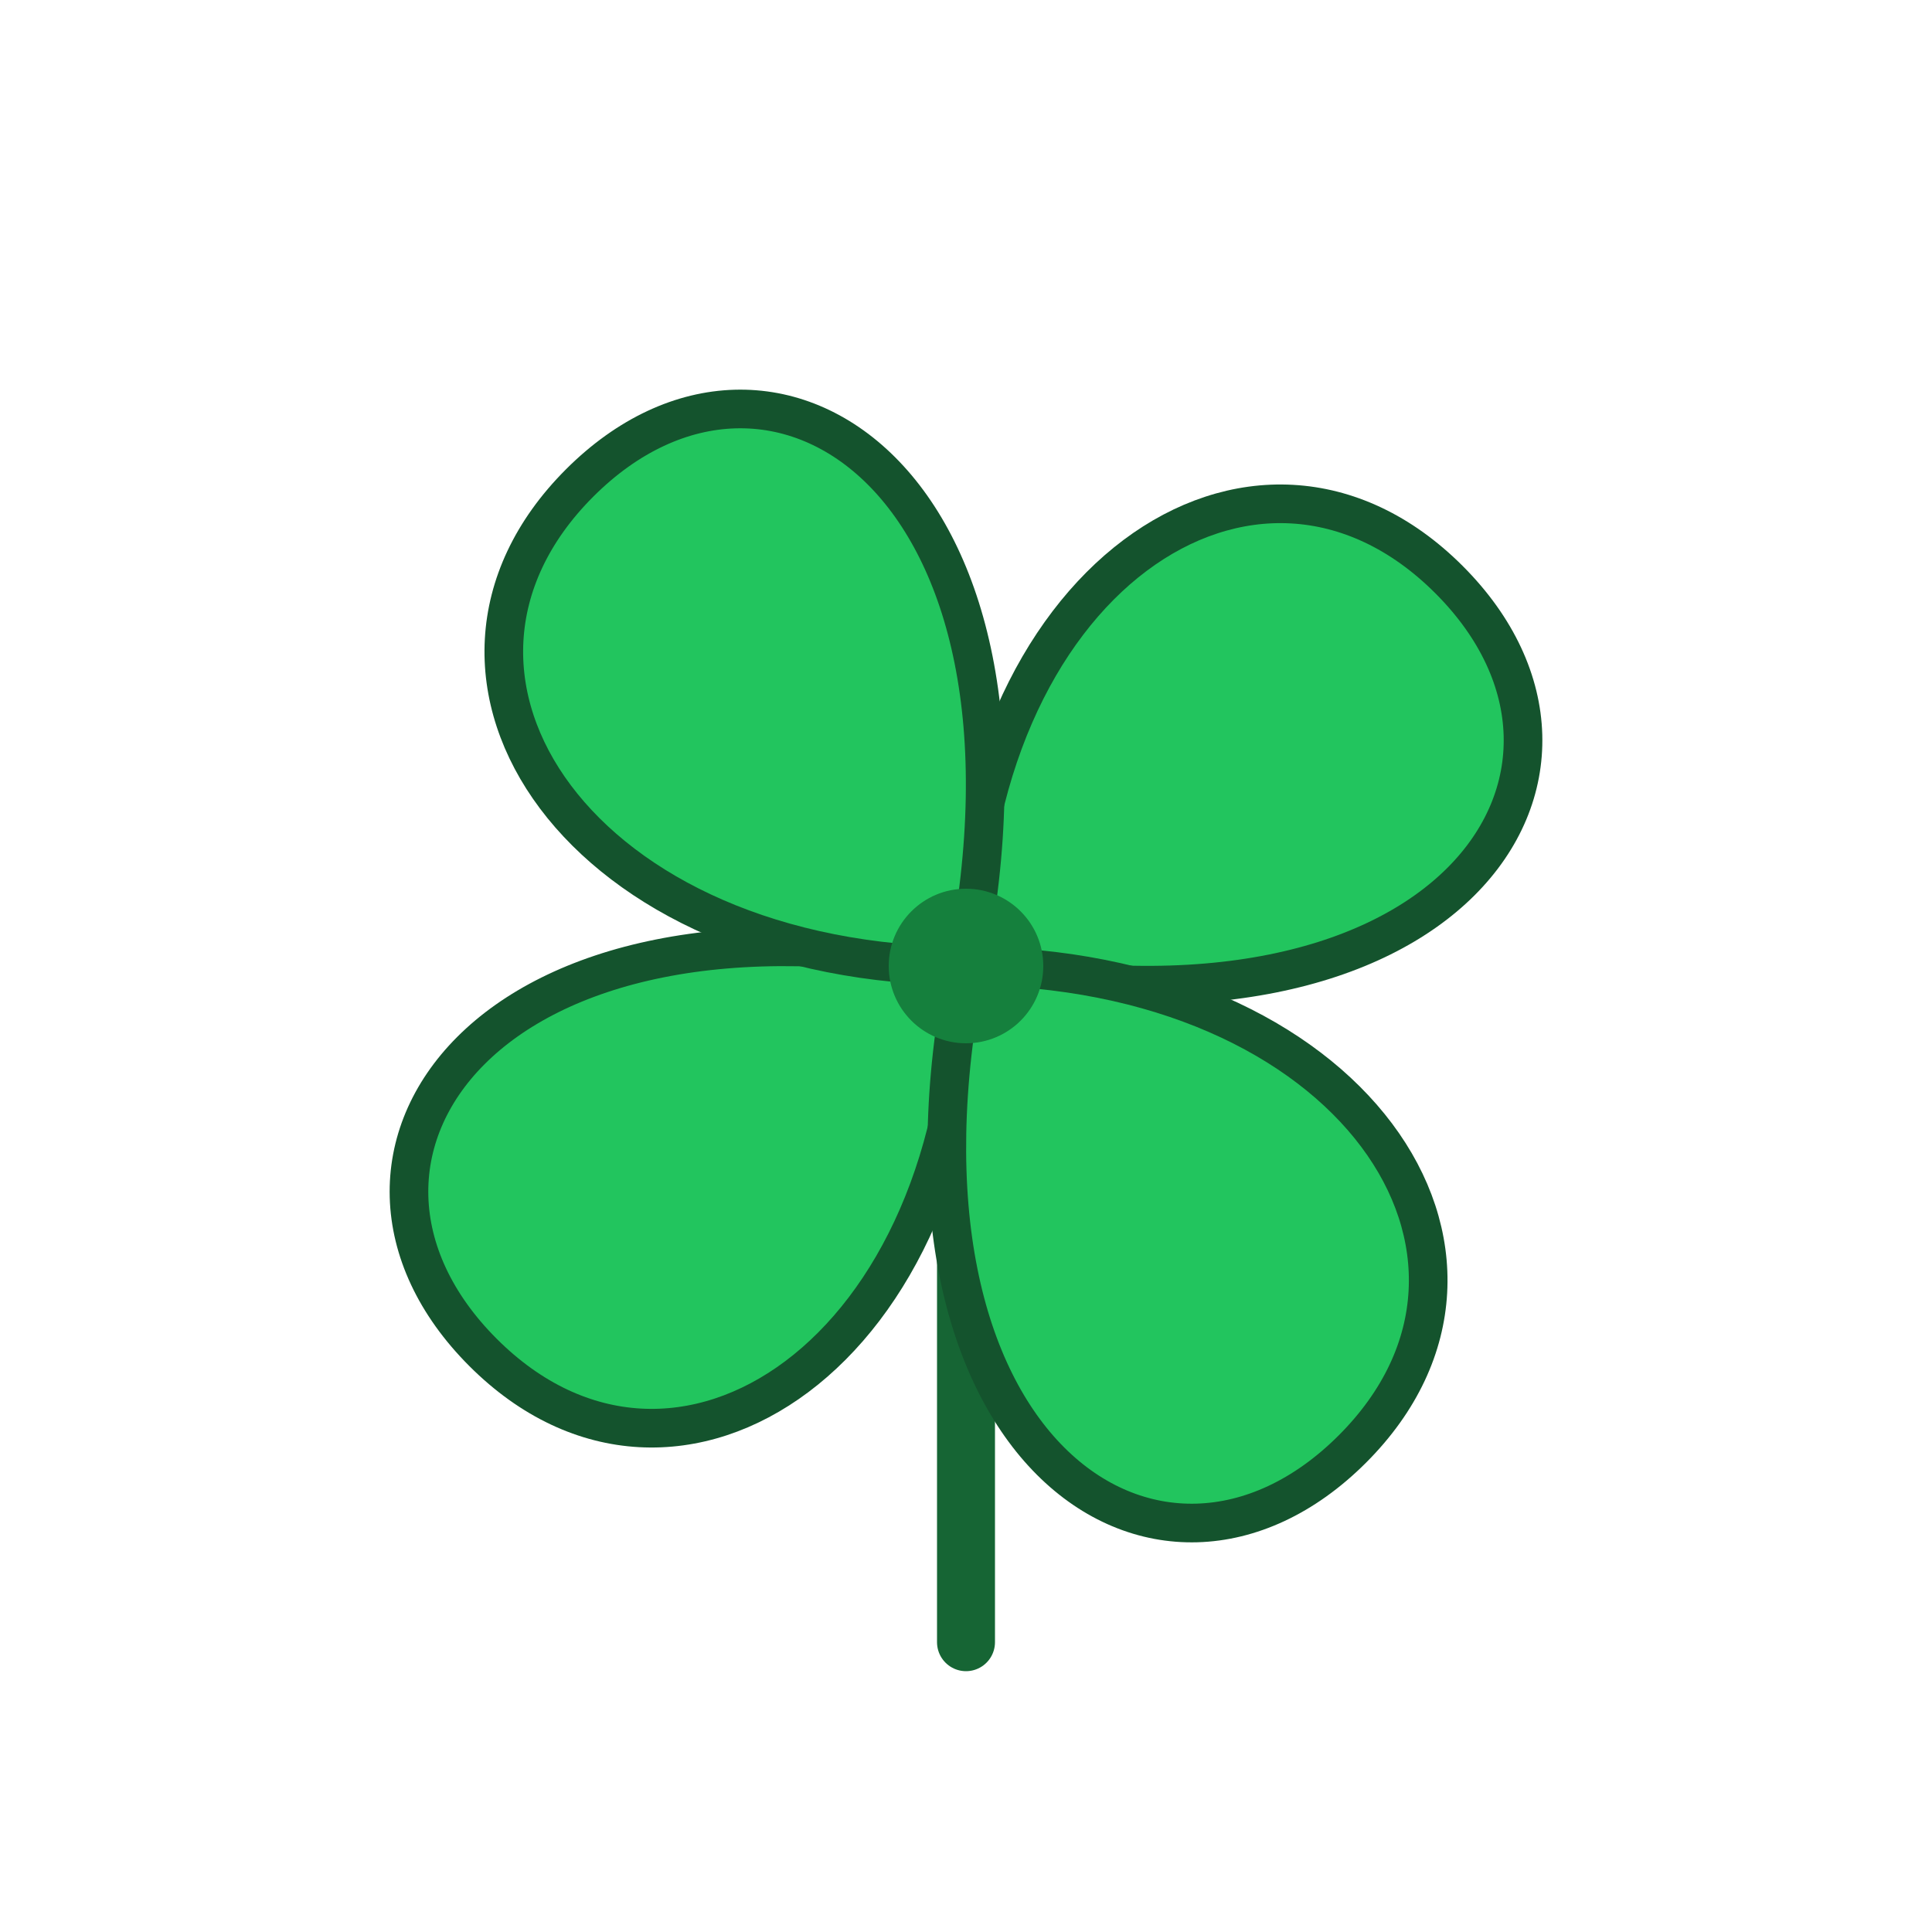
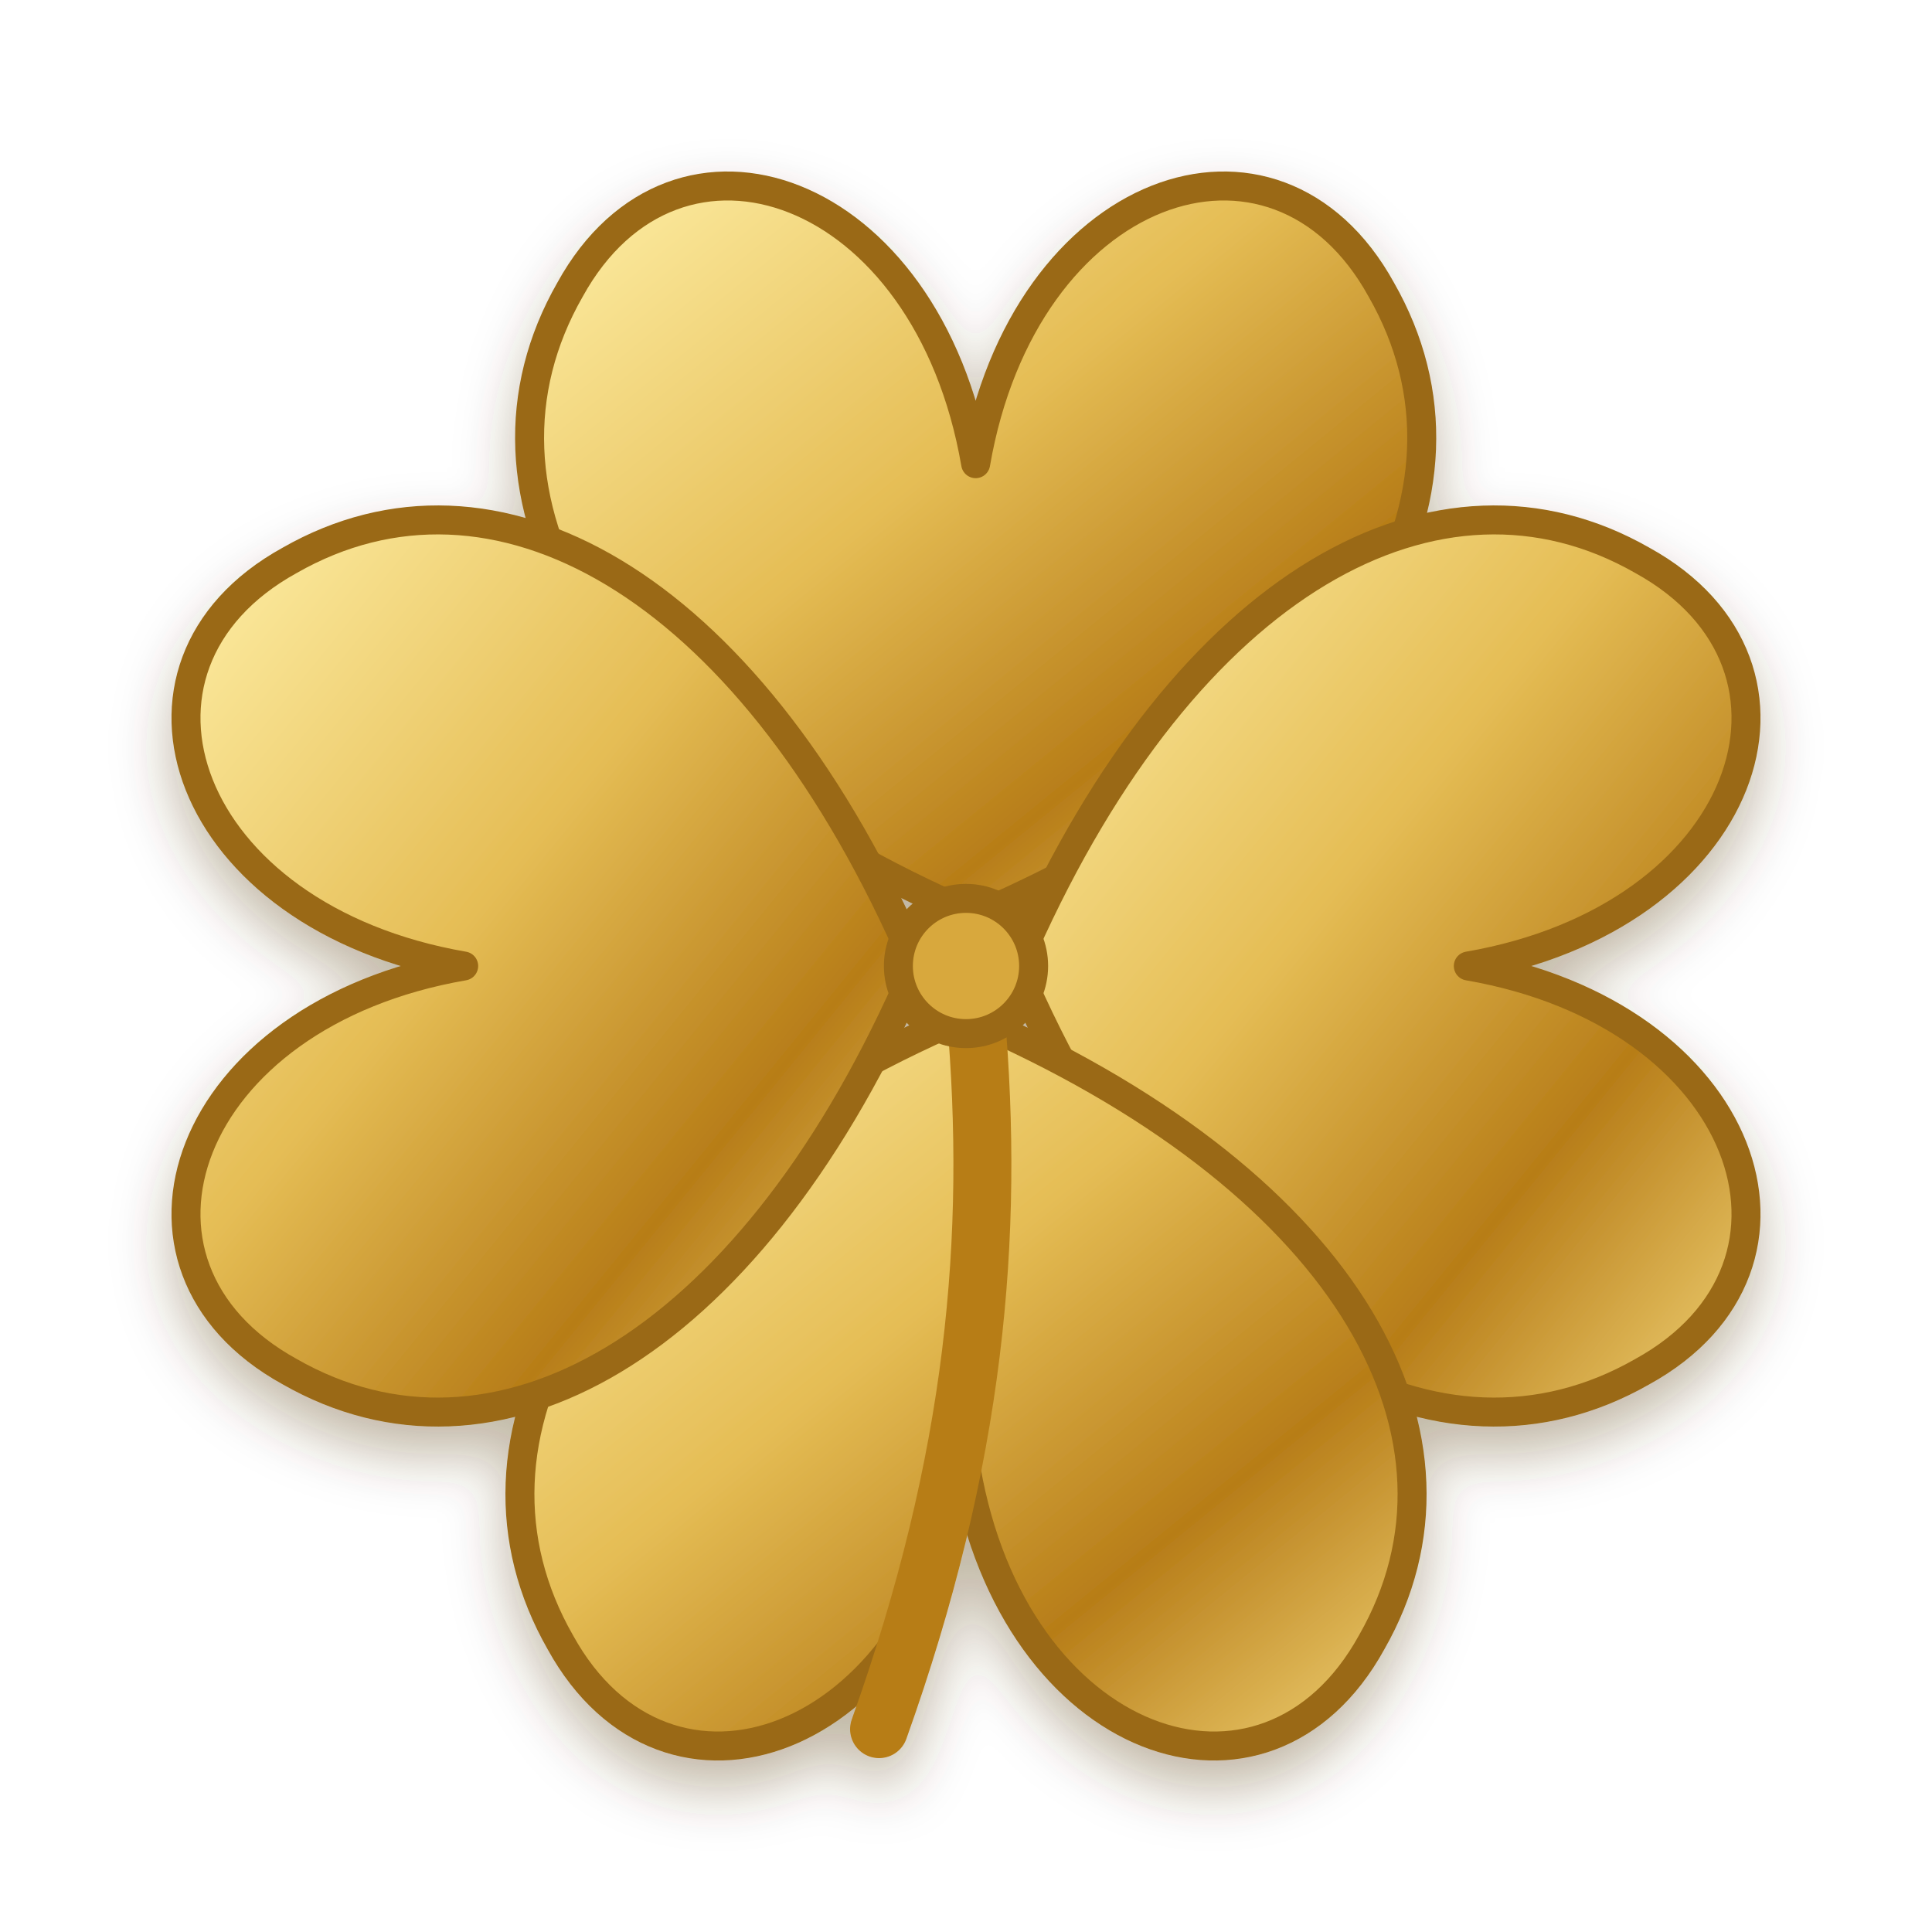
- <svg xmlns="http://www.w3.org/2000/svg" viewBox="0 0 200 200" fill="none">
-   <g stroke="#14532d" stroke-width="4" stroke-linecap="round" stroke-linejoin="round">
-     <path d="M100 170 Q100 130 100 100" stroke="#166534" stroke-width="6" />
-     <path d="M100 100 C100 60 130 40 150 60 C170 80 150 110 100 100" fill="#22c55e" />
-     <path d="M100 100 C100 140 70 160 50 140 C30 120 50 90 100 100" fill="#22c55e" />
-     <path d="M100 100 C60 100 40 70 60 50 C80 30 110 50 100 100" fill="#22c55e" />
-     <path d="M100 100 C140 100 160 130 140 150 C120 170 90 150 100 100" fill="#22c55e" />
-     <circle cx="100" cy="100" r="8" fill="#15803d" stroke="none" />
+ <svg xmlns="http://www.w3.org/2000/svg" viewBox="0 0 200 200" role="img" aria-labelledby="title">
+   <defs>
+     <linearGradient id="gold" x1="0" y1="0" x2="1" y2="1">
+       <stop offset="0" stop-color="#fff0a8" />
+       <stop offset=".42" stop-color="#e5bd55" />
+       <stop offset=".72" stop-color="#b77d18" />
+       <stop offset="1" stop-color="#f2d477" />
+     </linearGradient>
+     <filter id="shadow" x="-20%" y="-20%" width="140%" height="140%">
+       <feDropShadow dx="0" dy="3" stdDeviation="3" flood-color="#4d3100" flood-opacity=".35" />
+     </filter>
+   </defs>
+   <g filter="url(#shadow)" stroke="#9a6915" stroke-width="3" stroke-linejoin="round">
+     <path fill="url(#gold)" d="M99 94C61 77 47 51 59 30 70 10 96 19 101 48 106 19 132 10 143 30 155 51 141 77 103 94Z" />
+     <path fill="url(#gold)" d="M106 98C123 60 149 46 170 58 190 69 181 95 152 100 181 105 190 131 170 142 149 154 123 140 106 102Z" />
+     <path fill="url(#gold)" d="M98 106C60 123 46 149 58 170 69 190 95 181 100 152 105 181 131 190 142 170 154 149 140 123 102 106Z" />
+     <path fill="url(#gold)" d="M94 98C77 60 51 46 30 58 10 69 19 95 48 100 19 105 10 131 30 142 51 154 77 140 94 102Z" />
+     <path d="M101 105C103 128 101 151 91 179" fill="none" stroke="#b77d18" stroke-width="6" stroke-linecap="round" />
+     <circle cx="100" cy="100" r="7" fill="#d8a83e" />
  </g>
</svg>
